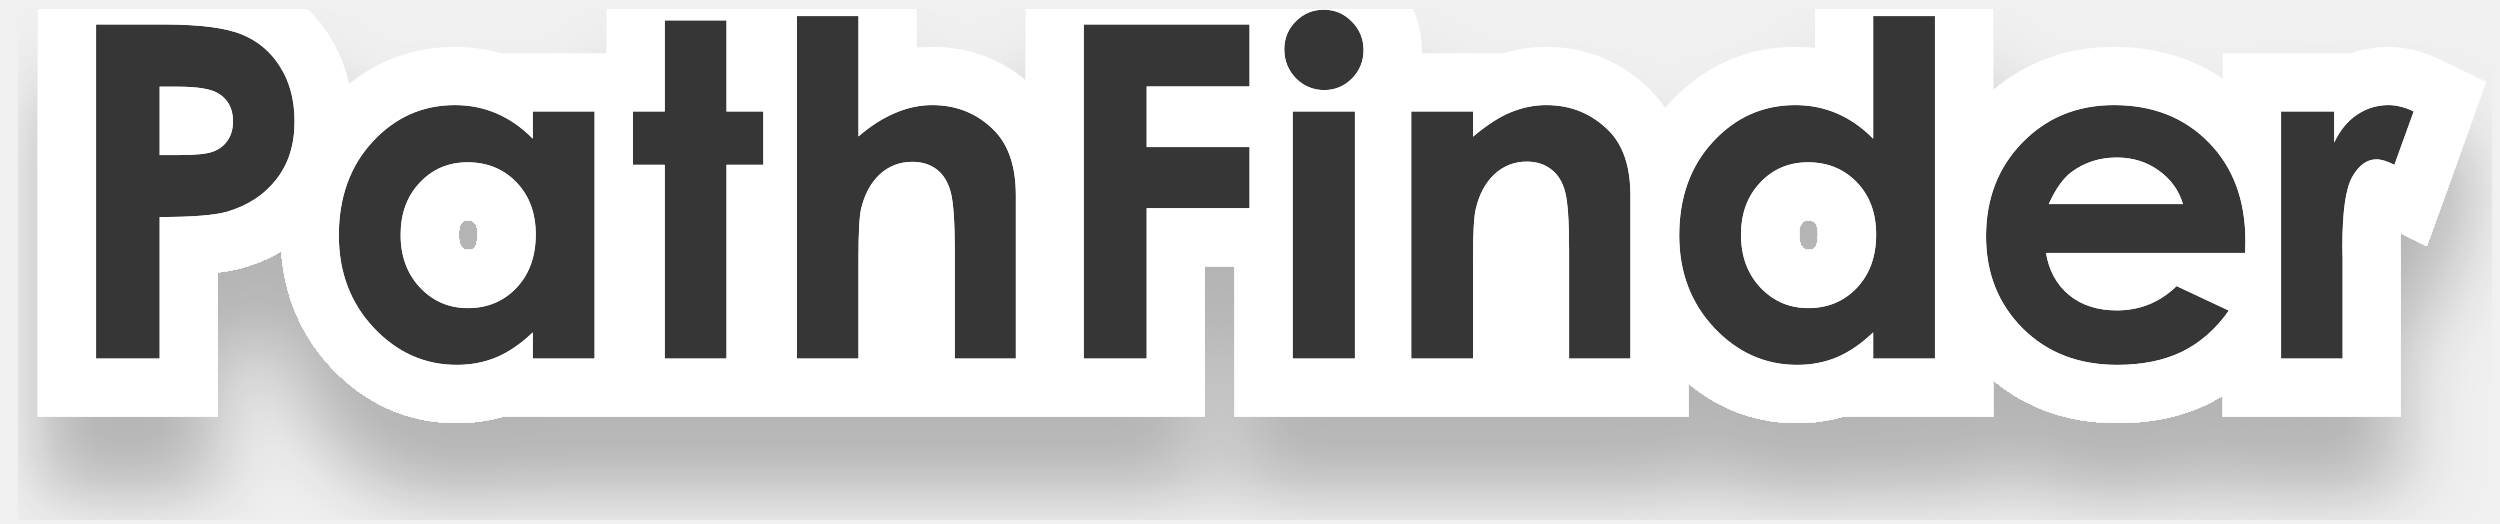
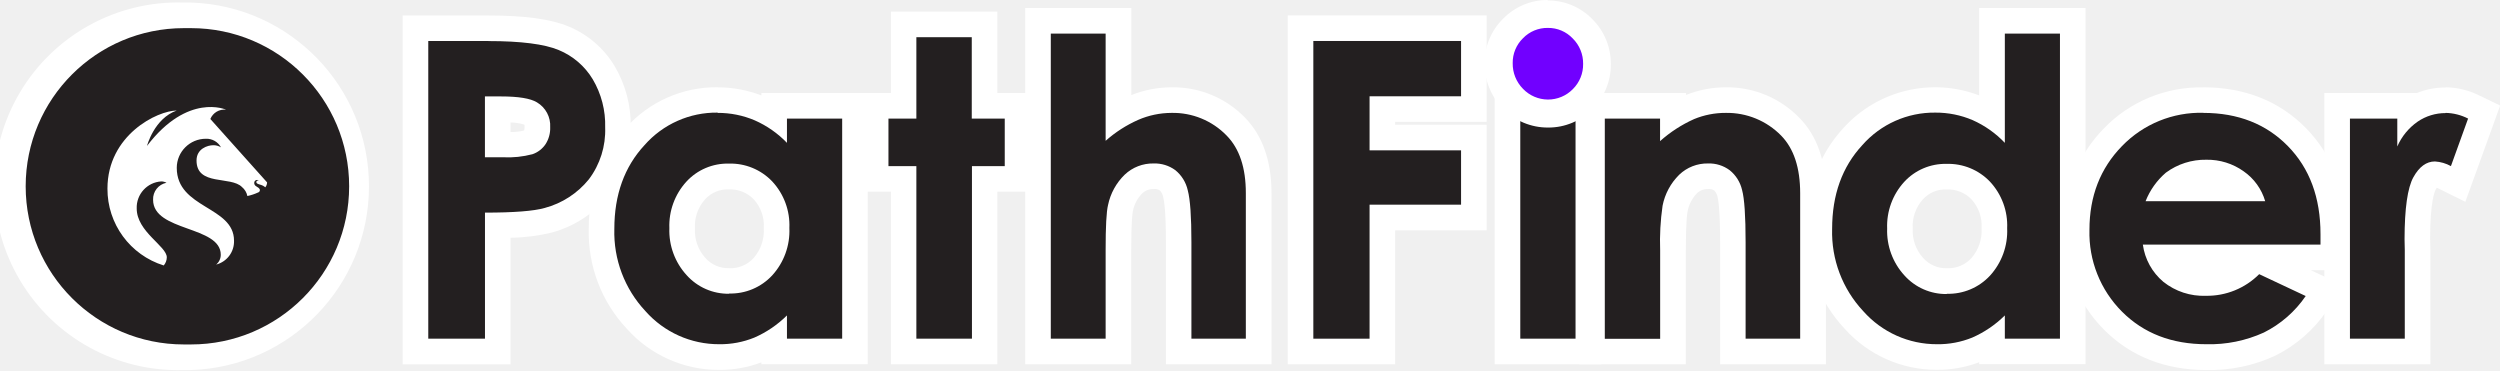
- <svg xmlns="http://www.w3.org/2000/svg" width="129" height="27" viewBox="0 0 129 27" fill="none">
-   <g filter="url(#filter0_d_378_4293)">
-     <mask id="path-1-outside-1_378_4293" maskUnits="userSpaceOnUse" x="1" y="-2.5" width="128" height="25" fill="black">
-       <rect fill="white" x="1" y="-2.5" width="128" height="25" />
-       <path d="M4.957 1.262H8.438C10.32 1.262 11.676 1.438 12.504 1.789C13.34 2.133 13.996 2.695 14.473 3.477C14.957 4.25 15.199 5.18 15.199 6.266C15.199 7.469 14.883 8.469 14.25 9.266C13.625 10.062 12.773 10.617 11.695 10.93C11.062 11.109 9.91 11.199 8.238 11.199V18.5H4.957V1.262ZM8.238 8H9.281C10.102 8 10.672 7.941 10.992 7.824C11.312 7.707 11.562 7.516 11.742 7.25C11.93 6.977 12.023 6.648 12.023 6.266C12.023 5.602 11.766 5.117 11.25 4.812C10.875 4.586 10.18 4.473 9.164 4.473H8.238V8ZM27.492 5.75H30.68V18.5H27.492V17.152C26.867 17.746 26.238 18.176 25.605 18.441C24.98 18.699 24.301 18.828 23.566 18.828C21.918 18.828 20.492 18.191 19.289 16.918C18.086 15.637 17.484 14.047 17.484 12.148C17.484 10.18 18.066 8.566 19.23 7.309C20.395 6.051 21.809 5.422 23.473 5.422C24.238 5.422 24.957 5.566 25.629 5.855C26.301 6.145 26.922 6.578 27.492 7.156V5.75ZM24.129 8.375C23.137 8.375 22.312 8.727 21.656 9.43C21 10.125 20.672 11.02 20.672 12.113C20.672 13.215 21.004 14.121 21.668 14.832C22.34 15.543 23.164 15.898 24.141 15.898C25.148 15.898 25.984 15.551 26.648 14.855C27.312 14.152 27.645 13.234 27.645 12.102C27.645 10.992 27.312 10.094 26.648 9.406C25.984 8.719 25.145 8.375 24.129 8.375ZM34.301 1.051H37.488V5.75H39.387V8.504H37.488V18.5H34.301V8.504H32.66V5.75H34.301V1.051ZM41.121 0.828H44.297V7.039C44.922 6.5 45.551 6.098 46.184 5.832C46.816 5.559 47.457 5.422 48.105 5.422C49.371 5.422 50.438 5.859 51.305 6.734C52.047 7.492 52.418 8.605 52.418 10.074V18.5H49.266V12.91C49.266 11.434 49.195 10.434 49.055 9.91C48.914 9.387 48.672 8.996 48.328 8.738C47.992 8.48 47.574 8.352 47.074 8.352C46.426 8.352 45.867 8.566 45.398 8.996C44.938 9.426 44.617 10.012 44.438 10.754C44.344 11.137 44.297 12.012 44.297 13.379V18.5H41.121V0.828ZM55.922 1.262H64.477V4.461H59.168V7.59H64.477V10.742H59.168V18.5H55.922V1.262ZM68.309 0.5C68.871 0.5 69.352 0.703 69.75 1.109C70.156 1.516 70.359 2.008 70.359 2.586C70.359 3.156 70.16 3.645 69.762 4.051C69.363 4.449 68.887 4.648 68.332 4.648C67.762 4.648 67.273 4.445 66.867 4.039C66.469 3.625 66.269 3.125 66.269 2.539C66.269 1.977 66.469 1.496 66.867 1.098C67.266 0.699 67.746 0.5 68.309 0.5ZM66.703 5.75H69.914V18.5H66.703V5.75ZM72.82 5.75H76.008V7.051C76.734 6.441 77.391 6.02 77.977 5.785C78.57 5.543 79.176 5.422 79.793 5.422C81.059 5.422 82.133 5.863 83.016 6.746C83.758 7.496 84.129 8.605 84.129 10.074V18.5H80.965V12.91C80.965 11.387 80.894 10.375 80.754 9.875C80.621 9.375 80.383 8.996 80.039 8.738C79.703 8.473 79.285 8.34 78.785 8.34C78.137 8.34 77.578 8.559 77.109 8.996C76.648 9.426 76.328 10.023 76.148 10.789C76.055 11.188 76.008 12.051 76.008 13.379V18.5H72.82V5.75ZM96.656 0.828H99.844V18.5H96.656V17.152C96.031 17.746 95.402 18.176 94.769 18.441C94.144 18.699 93.465 18.828 92.731 18.828C91.082 18.828 89.656 18.191 88.453 16.918C87.25 15.637 86.648 14.047 86.648 12.148C86.648 10.18 87.231 8.566 88.394 7.309C89.559 6.051 90.973 5.422 92.637 5.422C93.402 5.422 94.121 5.566 94.793 5.855C95.465 6.145 96.086 6.578 96.656 7.156V0.828ZM93.293 8.375C92.301 8.375 91.477 8.727 90.82 9.43C90.164 10.125 89.836 11.02 89.836 12.113C89.836 13.215 90.168 14.121 90.832 14.832C91.504 15.543 92.328 15.898 93.305 15.898C94.312 15.898 95.148 15.551 95.812 14.855C96.477 14.152 96.809 13.234 96.809 12.102C96.809 10.992 96.477 10.094 95.812 9.406C95.148 8.719 94.309 8.375 93.293 8.375ZM115.852 13.051H105.574C105.723 13.957 106.117 14.68 106.758 15.219C107.406 15.75 108.23 16.016 109.23 16.016C110.426 16.016 111.453 15.598 112.312 14.762L115.008 16.027C114.336 16.98 113.531 17.688 112.594 18.148C111.656 18.602 110.543 18.828 109.254 18.828C107.254 18.828 105.625 18.199 104.367 16.941C103.109 15.676 102.48 14.094 102.48 12.195C102.48 10.25 103.105 8.637 104.355 7.355C105.613 6.066 107.188 5.422 109.078 5.422C111.086 5.422 112.719 6.066 113.977 7.355C115.234 8.637 115.863 10.332 115.863 12.441L115.852 13.051ZM112.641 10.531C112.43 9.82 112.012 9.242 111.387 8.797C110.77 8.352 110.051 8.129 109.23 8.129C108.34 8.129 107.559 8.379 106.887 8.879C106.465 9.191 106.074 9.742 105.715 10.531H112.641ZM117.703 5.75H120.445V7.355C120.742 6.723 121.137 6.242 121.629 5.914C122.121 5.586 122.66 5.422 123.246 5.422C123.66 5.422 124.094 5.531 124.547 5.75L123.551 8.504C123.176 8.316 122.867 8.223 122.625 8.223C122.133 8.223 121.715 8.527 121.371 9.137C121.035 9.746 120.867 10.941 120.867 12.723L120.879 13.344V18.5H117.703V5.75Z" />
-     </mask>
-     <path d="M4.957 1.262H8.438C10.32 1.262 11.676 1.438 12.504 1.789C13.34 2.133 13.996 2.695 14.473 3.477C14.957 4.25 15.199 5.18 15.199 6.266C15.199 7.469 14.883 8.469 14.25 9.266C13.625 10.062 12.773 10.617 11.695 10.93C11.062 11.109 9.91 11.199 8.238 11.199V18.5H4.957V1.262ZM8.238 8H9.281C10.102 8 10.672 7.941 10.992 7.824C11.312 7.707 11.562 7.516 11.742 7.25C11.93 6.977 12.023 6.648 12.023 6.266C12.023 5.602 11.766 5.117 11.25 4.812C10.875 4.586 10.18 4.473 9.164 4.473H8.238V8ZM27.492 5.75H30.68V18.5H27.492V17.152C26.867 17.746 26.238 18.176 25.605 18.441C24.98 18.699 24.301 18.828 23.566 18.828C21.918 18.828 20.492 18.191 19.289 16.918C18.086 15.637 17.484 14.047 17.484 12.148C17.484 10.18 18.066 8.566 19.23 7.309C20.395 6.051 21.809 5.422 23.473 5.422C24.238 5.422 24.957 5.566 25.629 5.855C26.301 6.145 26.922 6.578 27.492 7.156V5.75ZM24.129 8.375C23.137 8.375 22.312 8.727 21.656 9.43C21 10.125 20.672 11.02 20.672 12.113C20.672 13.215 21.004 14.121 21.668 14.832C22.34 15.543 23.164 15.898 24.141 15.898C25.148 15.898 25.984 15.551 26.648 14.855C27.312 14.152 27.645 13.234 27.645 12.102C27.645 10.992 27.312 10.094 26.648 9.406C25.984 8.719 25.145 8.375 24.129 8.375ZM34.301 1.051H37.488V5.75H39.387V8.504H37.488V18.5H34.301V8.504H32.66V5.75H34.301V1.051ZM41.121 0.828H44.297V7.039C44.922 6.5 45.551 6.098 46.184 5.832C46.816 5.559 47.457 5.422 48.105 5.422C49.371 5.422 50.438 5.859 51.305 6.734C52.047 7.492 52.418 8.605 52.418 10.074V18.5H49.266V12.91C49.266 11.434 49.195 10.434 49.055 9.91C48.914 9.387 48.672 8.996 48.328 8.738C47.992 8.48 47.574 8.352 47.074 8.352C46.426 8.352 45.867 8.566 45.398 8.996C44.938 9.426 44.617 10.012 44.438 10.754C44.344 11.137 44.297 12.012 44.297 13.379V18.5H41.121V0.828ZM55.922 1.262H64.477V4.461H59.168V7.59H64.477V10.742H59.168V18.5H55.922V1.262ZM68.309 0.5C68.871 0.5 69.352 0.703 69.75 1.109C70.156 1.516 70.359 2.008 70.359 2.586C70.359 3.156 70.16 3.645 69.762 4.051C69.363 4.449 68.887 4.648 68.332 4.648C67.762 4.648 67.273 4.445 66.867 4.039C66.469 3.625 66.269 3.125 66.269 2.539C66.269 1.977 66.469 1.496 66.867 1.098C67.266 0.699 67.746 0.5 68.309 0.5ZM66.703 5.75H69.914V18.5H66.703V5.75ZM72.82 5.75H76.008V7.051C76.734 6.441 77.391 6.02 77.977 5.785C78.57 5.543 79.176 5.422 79.793 5.422C81.059 5.422 82.133 5.863 83.016 6.746C83.758 7.496 84.129 8.605 84.129 10.074V18.5H80.965V12.91C80.965 11.387 80.894 10.375 80.754 9.875C80.621 9.375 80.383 8.996 80.039 8.738C79.703 8.473 79.285 8.34 78.785 8.34C78.137 8.34 77.578 8.559 77.109 8.996C76.648 9.426 76.328 10.023 76.148 10.789C76.055 11.188 76.008 12.051 76.008 13.379V18.5H72.82V5.75ZM96.656 0.828H99.844V18.5H96.656V17.152C96.031 17.746 95.402 18.176 94.769 18.441C94.144 18.699 93.465 18.828 92.731 18.828C91.082 18.828 89.656 18.191 88.453 16.918C87.25 15.637 86.648 14.047 86.648 12.148C86.648 10.18 87.231 8.566 88.394 7.309C89.559 6.051 90.973 5.422 92.637 5.422C93.402 5.422 94.121 5.566 94.793 5.855C95.465 6.145 96.086 6.578 96.656 7.156V0.828ZM93.293 8.375C92.301 8.375 91.477 8.727 90.82 9.43C90.164 10.125 89.836 11.02 89.836 12.113C89.836 13.215 90.168 14.121 90.832 14.832C91.504 15.543 92.328 15.898 93.305 15.898C94.312 15.898 95.148 15.551 95.812 14.855C96.477 14.152 96.809 13.234 96.809 12.102C96.809 10.992 96.477 10.094 95.812 9.406C95.148 8.719 94.309 8.375 93.293 8.375ZM115.852 13.051H105.574C105.723 13.957 106.117 14.68 106.758 15.219C107.406 15.75 108.23 16.016 109.23 16.016C110.426 16.016 111.453 15.598 112.312 14.762L115.008 16.027C114.336 16.98 113.531 17.688 112.594 18.148C111.656 18.602 110.543 18.828 109.254 18.828C107.254 18.828 105.625 18.199 104.367 16.941C103.109 15.676 102.48 14.094 102.48 12.195C102.48 10.25 103.105 8.637 104.355 7.355C105.613 6.066 107.188 5.422 109.078 5.422C111.086 5.422 112.719 6.066 113.977 7.355C115.234 8.637 115.863 10.332 115.863 12.441L115.852 13.051ZM112.641 10.531C112.43 9.82 112.012 9.242 111.387 8.797C110.77 8.352 110.051 8.129 109.23 8.129C108.34 8.129 107.559 8.379 106.887 8.879C106.465 9.191 106.074 9.742 105.715 10.531H112.641ZM117.703 5.75H120.445V7.355C120.742 6.723 121.137 6.242 121.629 5.914C122.121 5.586 122.66 5.422 123.246 5.422C123.66 5.422 124.094 5.531 124.547 5.75L123.551 8.504C123.176 8.316 122.867 8.223 122.625 8.223C122.133 8.223 121.715 8.527 121.371 9.137C121.035 9.746 120.867 10.941 120.867 12.723L120.879 13.344V18.5H117.703V5.75Z" fill="#363636" />
-     <path d="M4.957 1.262V-1.738H1.957V1.262H4.957ZM12.504 1.789L11.332 4.551L11.347 4.557L11.363 4.564L12.504 1.789ZM14.473 3.477L11.912 5.039L11.921 5.054L11.93 5.069L14.473 3.477ZM14.25 9.266L11.901 7.4L11.895 7.407L11.889 7.414L14.25 9.266ZM11.695 10.93L12.515 13.816L12.523 13.813L12.53 13.811L11.695 10.93ZM8.238 11.199V8.199H5.238V11.199H8.238ZM8.238 18.5V21.5H11.238V18.5H8.238ZM4.957 18.5H1.957V21.5H4.957V18.5ZM8.238 8H5.238V11H8.238V8ZM11.742 7.25L9.268 5.553L9.263 5.561L9.257 5.569L11.742 7.25ZM11.25 4.812L9.699 7.38L9.711 7.388L9.724 7.395L11.25 4.812ZM8.238 4.473V1.473H5.238V4.473H8.238ZM4.957 4.262H8.438V-1.738H4.957V4.262ZM8.438 4.262C10.262 4.262 11.096 4.451 11.332 4.551L13.676 -0.972C12.255 -1.576 10.379 -1.738 8.438 -1.738V4.262ZM11.363 4.564C11.601 4.661 11.763 4.795 11.912 5.039L17.034 1.914C16.229 0.595 15.079 -0.396 13.645 -0.986L11.363 4.564ZM11.93 5.069C12.063 5.281 12.199 5.635 12.199 6.266H18.199C18.199 4.725 17.851 3.219 17.015 1.884L11.93 5.069ZM12.199 6.266C12.199 6.92 12.039 7.226 11.901 7.4L16.599 11.131C17.727 9.711 18.199 8.018 18.199 6.266H12.199ZM11.889 7.414C11.694 7.663 11.403 7.891 10.86 8.048L12.53 13.811C14.144 13.343 15.556 12.462 16.611 11.117L11.889 7.414ZM10.876 8.044C10.879 8.043 10.864 8.047 10.828 8.055C10.792 8.062 10.742 8.071 10.675 8.081C10.54 8.102 10.358 8.123 10.123 8.141C9.65 8.178 9.027 8.199 8.238 8.199V14.199C9.89 14.199 11.431 14.123 12.515 13.816L10.876 8.044ZM5.238 11.199V18.5H11.238V11.199H5.238ZM8.238 15.5H4.957V21.5H8.238V15.5ZM7.957 18.5V1.262H1.957V18.5H7.957ZM8.238 11H9.281V5H8.238V11ZM9.281 11C10.096 11 11.152 10.96 12.023 10.642L9.961 5.007C10.017 4.986 10.059 4.974 10.084 4.968C10.109 4.961 10.123 4.958 10.124 4.958C10.125 4.958 10.117 4.959 10.098 4.962C10.079 4.965 10.053 4.968 10.018 4.972C9.867 4.987 9.629 5 9.281 5V11ZM12.023 10.642C12.895 10.322 13.671 9.753 14.227 8.931L9.257 5.569C9.345 5.439 9.46 5.315 9.596 5.211C9.731 5.107 9.86 5.044 9.961 5.007L12.023 10.642ZM14.216 8.947C14.797 8.1 15.023 7.158 15.023 6.266H9.023C9.023 6.212 9.03 6.109 9.069 5.975C9.108 5.837 9.173 5.691 9.268 5.553L14.216 8.947ZM15.023 6.266C15.023 4.68 14.319 3.141 12.776 2.23L9.724 7.395C9.552 7.294 9.335 7.103 9.182 6.814C9.036 6.54 9.023 6.323 9.023 6.266H15.023ZM12.801 2.245C12.147 1.85 11.453 1.682 10.93 1.597C10.37 1.505 9.769 1.473 9.164 1.473V7.473C9.574 7.473 9.829 7.497 9.965 7.519C10.029 7.529 10.036 7.534 10.001 7.523C9.969 7.513 9.854 7.474 9.699 7.38L12.801 2.245ZM9.164 1.473H8.238V7.473H9.164V1.473ZM5.238 4.473V8H11.238V4.473H5.238ZM27.492 5.75V2.75H24.492V5.75H27.492ZM30.68 5.75H33.68V2.75H30.68V5.75ZM30.68 18.5V21.5H33.68V18.5H30.68ZM27.492 18.5H24.492V21.5H27.492V18.5ZM27.492 17.152H30.492V10.164L25.426 14.977L27.492 17.152ZM25.605 18.441L26.75 21.215L26.758 21.211L26.767 21.208L25.605 18.441ZM19.289 16.918L17.102 18.972L17.108 18.978L19.289 16.918ZM27.492 7.156L25.357 9.263L30.492 14.469V7.156H27.492ZM21.656 9.43L23.838 11.489L23.844 11.483L23.849 11.477L21.656 9.43ZM21.668 14.832L19.476 16.88L19.482 16.886L19.488 16.893L21.668 14.832ZM26.648 14.855L28.818 16.927L28.824 16.921L28.829 16.915L26.648 14.855ZM27.492 8.75H30.68V2.75H27.492V8.75ZM27.68 5.75V18.5H33.68V5.75H27.68ZM30.68 15.5H27.492V21.5H30.68V15.5ZM30.492 18.5V17.152H24.492V18.5H30.492ZM25.426 14.977C25 15.382 24.669 15.581 24.444 15.675L26.767 21.208C27.808 20.77 28.735 20.11 29.558 19.327L25.426 14.977ZM24.462 15.668C24.23 15.764 23.942 15.828 23.566 15.828V21.828C24.659 21.828 25.731 21.635 26.75 21.215L24.462 15.668ZM23.566 15.828C22.799 15.828 22.146 15.573 21.47 14.858L17.108 18.978C18.838 20.809 21.037 21.828 23.566 21.828V15.828ZM21.476 14.864C20.839 14.186 20.484 13.351 20.484 12.148H14.484C14.484 14.743 15.333 17.087 17.102 18.972L21.476 14.864ZM20.484 12.148C20.484 10.815 20.858 9.967 21.432 9.346L17.029 5.271C15.275 7.166 14.484 9.545 14.484 12.148H20.484ZM21.432 9.346C22.048 8.681 22.672 8.422 23.473 8.422V2.422C20.945 2.422 18.741 3.42 17.029 5.271L21.432 9.346ZM23.473 8.422C23.85 8.422 24.163 8.491 24.443 8.611L26.814 3.1C25.751 2.642 24.627 2.422 23.473 2.422V8.422ZM24.443 8.611C24.722 8.731 25.028 8.93 25.357 9.263L29.628 5.049C28.816 4.226 27.879 3.558 26.814 3.1L24.443 8.611ZM30.492 7.156V5.75H24.492V7.156H30.492ZM24.129 5.375C22.335 5.375 20.707 6.05 19.463 7.383L23.849 11.477C23.884 11.439 23.909 11.42 23.921 11.412C23.932 11.403 23.939 11.4 23.944 11.398C23.946 11.397 23.994 11.375 24.129 11.375V5.375ZM19.474 7.371C18.217 8.703 17.672 10.373 17.672 12.113H23.672C23.672 11.666 23.783 11.547 23.838 11.489L19.474 7.371ZM17.672 12.113C17.672 13.867 18.223 15.539 19.476 16.88L23.86 12.784C23.785 12.703 23.672 12.563 23.672 12.113H17.672ZM19.488 16.893C20.725 18.202 22.337 18.898 24.141 18.898V12.898C24.025 12.898 23.983 12.879 23.978 12.877C23.973 12.875 23.93 12.857 23.848 12.771L19.488 16.893ZM24.141 18.898C25.924 18.898 27.558 18.247 28.818 16.927L24.479 12.784C24.416 12.849 24.382 12.863 24.371 12.868C24.358 12.873 24.294 12.898 24.141 12.898V18.898ZM28.829 16.915C30.108 15.561 30.645 13.86 30.645 12.102H24.645C24.645 12.609 24.517 12.744 24.467 12.796L28.829 16.915ZM30.645 12.102C30.645 10.349 30.097 8.659 28.806 7.322L24.491 11.491C24.528 11.529 24.645 11.636 24.645 12.102H30.645ZM28.806 7.322C27.539 6.01 25.901 5.375 24.129 5.375V11.375C24.293 11.375 24.365 11.402 24.384 11.409C24.399 11.415 24.432 11.43 24.491 11.491L28.806 7.322ZM34.301 1.051V-1.949H31.301V1.051H34.301ZM37.488 1.051H40.488V-1.949H37.488V1.051ZM37.488 5.75H34.488V8.75H37.488V5.75ZM39.387 5.75H42.387V2.75H39.387V5.75ZM39.387 8.504V11.504H42.387V8.504H39.387ZM37.488 8.504V5.504H34.488V8.504H37.488ZM37.488 18.5V21.5H40.488V18.5H37.488ZM34.301 18.5H31.301V21.5H34.301V18.5ZM34.301 8.504H37.301V5.504H34.301V8.504ZM32.66 8.504H29.66V11.504H32.66V8.504ZM32.66 5.75V2.75H29.66V5.75H32.66ZM34.301 5.75V8.75H37.301V5.75H34.301ZM34.301 4.051H37.488V-1.949H34.301V4.051ZM34.488 1.051V5.75H40.488V1.051H34.488ZM37.488 8.75H39.387V2.75H37.488V8.75ZM36.387 5.75V8.504H42.387V5.75H36.387ZM39.387 5.504H37.488V11.504H39.387V5.504ZM34.488 8.504V18.5H40.488V8.504H34.488ZM37.488 15.5H34.301V21.5H37.488V15.5ZM37.301 18.5V8.504H31.301V18.5H37.301ZM34.301 5.504H32.66V11.504H34.301V5.504ZM35.66 8.504V5.75H29.66V8.504H35.66ZM32.66 8.75H34.301V2.75H32.66V8.75ZM37.301 5.75V1.051H31.301V5.75H37.301ZM41.121 0.828V-2.172H38.121V0.828H41.121ZM44.297 0.828H47.297V-2.172H44.297V0.828ZM44.297 7.039H41.297V13.588L46.256 9.311L44.297 7.039ZM46.184 5.832L47.345 8.598L47.359 8.592L47.374 8.586L46.184 5.832ZM51.305 6.734L53.448 4.635L53.442 4.629L53.435 4.623L51.305 6.734ZM52.418 18.5V21.5H55.418V18.5H52.418ZM49.266 18.5H46.266V21.5H49.266V18.5ZM48.328 8.738L46.502 11.118L46.515 11.128L46.528 11.138L48.328 8.738ZM45.398 8.996L43.371 6.785L43.362 6.793L43.353 6.802L45.398 8.996ZM44.438 10.754L47.351 11.467L47.353 11.46L44.438 10.754ZM44.297 18.5V21.5H47.297V18.5H44.297ZM41.121 18.5H38.121V21.5H41.121V18.5ZM41.121 3.828H44.297V-2.172H41.121V3.828ZM41.297 0.828V7.039H47.297V0.828H41.297ZM46.256 9.311C46.69 8.937 47.054 8.72 47.345 8.598L45.023 3.066C44.047 3.475 43.154 4.063 42.337 4.767L46.256 9.311ZM47.374 8.586C47.655 8.464 47.892 8.422 48.105 8.422V2.422C47.022 2.422 45.978 2.653 44.994 3.078L47.374 8.586ZM48.105 8.422C48.595 8.422 48.887 8.557 49.174 8.846L53.435 4.623C51.988 3.162 50.147 2.422 48.105 2.422V8.422ZM49.161 8.833C49.172 8.844 49.418 9.084 49.418 10.074H55.418C55.418 8.127 54.922 6.14 53.448 4.635L49.161 8.833ZM49.418 10.074V18.5H55.418V10.074H49.418ZM52.418 15.5H49.266V21.5H52.418V15.5ZM52.266 18.5V12.91H46.266V18.5H52.266ZM52.266 12.91C52.266 11.474 52.21 10.092 51.952 9.132L46.157 10.688C46.152 10.669 46.189 10.823 46.22 11.263C46.249 11.669 46.266 12.213 46.266 12.91H52.266ZM51.952 9.132C51.684 8.133 51.136 7.094 50.128 6.338L46.528 11.138C46.381 11.028 46.28 10.905 46.218 10.805C46.16 10.712 46.15 10.661 46.157 10.688L51.952 9.132ZM50.155 6.358C49.204 5.629 48.111 5.352 47.074 5.352V11.352C47.067 11.352 46.994 11.351 46.879 11.315C46.758 11.278 46.626 11.213 46.502 11.118L50.155 6.358ZM47.074 5.352C45.692 5.352 44.405 5.837 43.371 6.785L47.426 11.208C47.4 11.231 47.339 11.277 47.246 11.313C47.154 11.348 47.087 11.352 47.074 11.352V5.352ZM43.353 6.802C42.379 7.71 41.81 8.857 41.522 10.048L47.353 11.46C47.39 11.309 47.428 11.229 47.445 11.197C47.46 11.168 47.462 11.174 47.444 11.191L43.353 6.802ZM41.524 10.04C41.405 10.525 41.361 11.082 41.336 11.537C41.309 12.049 41.297 12.668 41.297 13.379H47.297C47.297 12.723 47.308 12.221 47.328 11.858C47.337 11.677 47.348 11.549 47.357 11.467C47.368 11.371 47.371 11.386 47.351 11.467L41.524 10.04ZM41.297 13.379V18.5H47.297V13.379H41.297ZM44.297 15.5H41.121V21.5H44.297V15.5ZM44.121 18.5V0.828H38.121V18.5H44.121ZM55.922 1.262V-1.738H52.922V1.262H55.922ZM64.477 1.262H67.477V-1.738H64.477V1.262ZM64.477 4.461V7.461H67.477V4.461H64.477ZM59.168 4.461V1.461H56.168V4.461H59.168ZM59.168 7.59H56.168V10.59H59.168V7.59ZM64.477 7.59H67.477V4.59H64.477V7.59ZM64.477 10.742V13.742H67.477V10.742H64.477ZM59.168 10.742V7.742H56.168V10.742H59.168ZM59.168 18.5V21.5H62.168V18.5H59.168ZM55.922 18.5H52.922V21.5H55.922V18.5ZM55.922 4.262H64.477V-1.738H55.922V4.262ZM61.477 1.262V4.461H67.477V1.262H61.477ZM64.477 1.461H59.168V7.461H64.477V1.461ZM56.168 4.461V7.59H62.168V4.461H56.168ZM59.168 10.59H64.477V4.59H59.168V10.59ZM61.477 7.59V10.742H67.477V7.59H61.477ZM64.477 7.742H59.168V13.742H64.477V7.742ZM56.168 10.742V18.5H62.168V10.742H56.168ZM59.168 15.5H55.922V21.5H59.168V15.5ZM58.922 18.5V1.262H52.922V18.5H58.922ZM69.75 1.109L67.608 3.21L67.618 3.22L67.629 3.231L69.75 1.109ZM69.762 4.051L71.883 6.172L71.893 6.162L71.903 6.151L69.762 4.051ZM66.867 4.039L64.706 6.119L64.725 6.14L64.746 6.16L66.867 4.039ZM66.703 5.75V2.75H63.703V5.75H66.703ZM69.914 5.75H72.914V2.75H69.914V5.75ZM69.914 18.5V21.5H72.914V18.5H69.914ZM66.703 18.5H63.703V21.5H66.703V18.5ZM68.309 3.5C68.22 3.5 68.08 3.482 67.923 3.416C67.766 3.349 67.661 3.264 67.608 3.21L71.892 -0.991C70.937 -1.965 69.687 -2.5 68.309 -2.5V3.5ZM67.629 3.231C67.575 3.177 67.495 3.075 67.434 2.928C67.373 2.781 67.359 2.656 67.359 2.586H73.359C73.359 1.218 72.844 -0.039 71.871 -1.012L67.629 3.231ZM67.359 2.586C67.359 2.514 67.374 2.391 67.432 2.247C67.491 2.102 67.568 2.003 67.62 1.95L71.903 6.151C72.853 5.183 73.359 3.94 73.359 2.586H67.359ZM67.64 1.929C67.692 1.878 67.795 1.795 67.948 1.731C68.103 1.666 68.242 1.648 68.332 1.648V7.648C69.696 7.648 70.932 7.123 71.883 6.172L67.64 1.929ZM68.332 1.648C68.411 1.648 68.541 1.664 68.69 1.726C68.839 1.788 68.938 1.868 68.989 1.918L64.746 6.16C65.71 7.125 66.96 7.648 68.332 7.648V1.648ZM69.029 1.959C69.081 2.013 69.152 2.109 69.206 2.243C69.259 2.377 69.269 2.486 69.269 2.539H63.27C63.27 3.884 63.758 5.134 64.706 6.119L69.029 1.959ZM69.269 2.539C69.269 2.62 69.254 2.753 69.19 2.906C69.127 3.059 69.044 3.163 68.989 3.219L64.746 -1.024C63.786 -0.064 63.27 1.179 63.27 2.539H69.269ZM68.989 3.219C68.933 3.275 68.828 3.357 68.675 3.421C68.523 3.484 68.389 3.5 68.309 3.5V-2.5C66.949 -2.5 65.706 -1.984 64.746 -1.024L68.989 3.219ZM66.703 8.75H69.914V2.75H66.703V8.75ZM66.914 5.75V18.5H72.914V5.75H66.914ZM69.914 15.5H66.703V21.5H69.914V15.5ZM69.703 18.5V5.75H63.703V18.5H69.703ZM72.82 5.75V2.75H69.82V5.75H72.82ZM76.008 5.75H79.008V2.75H76.008V5.75ZM76.008 7.051H73.008V13.482L77.936 9.349L76.008 7.051ZM77.977 5.785L79.091 8.571L79.1 8.567L79.11 8.563L77.977 5.785ZM83.016 6.746L85.148 4.636L85.142 4.63L85.137 4.625L83.016 6.746ZM84.129 18.5V21.5H87.129V18.5H84.129ZM80.965 18.5H77.965V21.5H80.965V18.5ZM80.754 9.875L77.855 10.645L77.86 10.666L77.866 10.687L80.754 9.875ZM80.039 8.738L78.178 11.091L78.208 11.115L78.239 11.138L80.039 8.738ZM77.109 8.996L79.155 11.191L79.156 11.189L77.109 8.996ZM76.148 10.789L79.069 11.476L79.069 11.475L76.148 10.789ZM76.008 18.5V21.5H79.008V18.5H76.008ZM72.82 18.5H69.82V21.5H72.82V18.5ZM72.82 8.75H76.008V2.75H72.82V8.75ZM73.008 5.75V7.051H79.008V5.75H73.008ZM77.936 9.349C78.528 8.852 78.909 8.643 79.091 8.571L76.862 3C75.872 3.396 74.941 4.03 74.08 4.752L77.936 9.349ZM79.11 8.563C79.358 8.462 79.579 8.422 79.793 8.422V2.422C78.772 2.422 77.783 2.624 76.844 3.007L79.11 8.563ZM79.793 8.422C80.275 8.422 80.583 8.556 80.894 8.867L85.137 4.625C83.683 3.171 81.842 2.422 79.793 2.422V8.422ZM80.883 8.856C80.897 8.871 80.95 8.925 81.005 9.092C81.066 9.273 81.129 9.584 81.129 10.074H87.129C87.129 8.13 86.634 6.137 85.148 4.636L80.883 8.856ZM81.129 10.074V18.5H87.129V10.074H81.129ZM84.129 15.5H80.965V21.5H84.129V15.5ZM83.965 18.5V12.91H77.965V18.5H83.965ZM83.965 12.91C83.965 11.452 83.913 10.025 83.642 9.063L77.866 10.687C77.85 10.632 77.888 10.761 77.919 11.217C77.948 11.628 77.965 12.187 77.965 12.91H83.965ZM83.653 9.105C83.384 8.091 82.826 7.078 81.839 6.338L78.239 11.138C78.105 11.038 78.004 10.921 77.936 10.813C77.871 10.71 77.854 10.643 77.855 10.645L83.653 9.105ZM81.9 6.385C80.948 5.633 79.842 5.34 78.785 5.34V11.34C78.769 11.34 78.688 11.338 78.565 11.299C78.437 11.258 78.302 11.189 78.178 11.091L81.9 6.385ZM78.785 5.34C77.386 5.34 76.094 5.84 75.062 6.803L79.156 11.189C79.133 11.211 79.071 11.259 78.974 11.297C78.877 11.335 78.805 11.34 78.785 11.34V5.34ZM75.064 6.802C74.071 7.727 73.51 8.903 73.228 10.104L79.069 11.475C79.108 11.307 79.149 11.219 79.168 11.184C79.184 11.153 79.183 11.164 79.155 11.191L75.064 6.802ZM73.228 10.102C73.04 10.902 73.008 12.131 73.008 13.379H79.008C79.008 12.744 79.019 12.255 79.039 11.898C79.061 11.493 79.086 11.402 79.069 11.476L73.228 10.102ZM73.008 13.379V18.5H79.008V13.379H73.008ZM76.008 15.5H72.82V21.5H76.008V15.5ZM75.82 18.5V5.75H69.82V18.5H75.82ZM96.656 0.828V-2.172H93.656V0.828H96.656ZM99.844 0.828H102.844V-2.172H99.844V0.828ZM99.844 18.5V21.5H102.844V18.5H99.844ZM96.656 18.5H93.656V21.5H96.656V18.5ZM96.656 17.152H99.656V10.164L94.59 14.977L96.656 17.152ZM94.769 18.441L95.913 21.215L95.922 21.211L95.931 21.208L94.769 18.441ZM88.453 16.918L86.266 18.972L86.272 18.978L88.453 16.918ZM96.656 7.156L94.52 9.263L99.656 14.469V7.156H96.656ZM90.82 9.43L93.002 11.489L93.008 11.483L93.013 11.477L90.82 9.43ZM90.832 14.832L88.64 16.88L88.646 16.886L88.652 16.893L90.832 14.832ZM95.812 14.855L97.982 16.927L97.988 16.921L97.993 16.915L95.812 14.855ZM96.656 3.828H99.844V-2.172H96.656V3.828ZM96.844 0.828V18.5H102.844V0.828H96.844ZM99.844 15.5H96.656V21.5H99.844V15.5ZM99.656 18.5V17.152H93.656V18.5H99.656ZM94.59 14.977C94.164 15.382 93.833 15.581 93.608 15.675L95.931 21.208C96.972 20.77 97.899 20.11 98.722 19.327L94.59 14.977ZM93.626 15.668C93.394 15.764 93.106 15.828 92.731 15.828V21.828C93.823 21.828 94.895 21.635 95.913 21.215L93.626 15.668ZM92.731 15.828C91.963 15.828 91.31 15.573 90.634 14.858L86.272 18.978C88.002 20.809 90.201 21.828 92.731 21.828V15.828ZM90.64 14.864C90.003 14.186 89.648 13.351 89.648 12.148H83.648C83.648 14.743 84.497 17.087 86.266 18.972L90.64 14.864ZM89.648 12.148C89.648 10.815 90.022 9.967 90.596 9.346L86.193 5.271C84.439 7.166 83.648 9.545 83.648 12.148H89.648ZM90.596 9.346C91.212 8.681 91.837 8.422 92.637 8.422V2.422C90.109 2.422 87.905 3.42 86.193 5.271L90.596 9.346ZM92.637 8.422C93.014 8.422 93.327 8.491 93.607 8.611L95.979 3.1C94.915 2.642 93.791 2.422 92.637 2.422V8.422ZM93.607 8.611C93.886 8.731 94.192 8.93 94.52 9.263L98.792 5.049C97.98 4.226 97.043 3.558 95.979 3.1L93.607 8.611ZM99.656 7.156V0.828H93.656V7.156H99.656ZM93.293 5.375C91.499 5.375 89.871 6.05 88.627 7.383L93.013 11.477C93.048 11.439 93.073 11.42 93.085 11.412C93.096 11.403 93.103 11.4 93.108 11.398C93.11 11.397 93.158 11.375 93.293 11.375V5.375ZM88.639 7.371C87.381 8.703 86.836 10.373 86.836 12.113H92.836C92.836 11.666 92.948 11.547 93.002 11.489L88.639 7.371ZM86.836 12.113C86.836 13.867 87.387 15.539 88.64 16.88L93.024 12.784C92.949 12.703 92.836 12.563 92.836 12.113H86.836ZM88.652 16.893C89.889 18.202 91.501 18.898 93.305 18.898V12.898C93.189 12.898 93.147 12.879 93.142 12.877C93.137 12.875 93.094 12.857 93.012 12.771L88.652 16.893ZM93.305 18.898C95.088 18.898 96.722 18.247 97.982 16.927L93.643 12.784C93.58 12.849 93.546 12.863 93.535 12.868C93.522 12.873 93.458 12.898 93.305 12.898V18.898ZM97.993 16.915C99.273 15.561 99.809 13.86 99.809 12.102H93.809C93.809 12.609 93.681 12.744 93.632 12.796L97.993 16.915ZM99.809 12.102C99.809 10.349 99.261 8.659 97.97 7.322L93.655 11.491C93.692 11.529 93.809 11.636 93.809 12.102H99.809ZM97.97 7.322C96.703 6.01 95.066 5.375 93.293 5.375V11.375C93.457 11.375 93.529 11.402 93.548 11.409C93.563 11.415 93.596 11.43 93.655 11.491L97.97 7.322ZM115.852 13.051V16.051H118.794L118.851 13.108L115.852 13.051ZM105.574 13.051V10.051H102.043L102.614 13.536L105.574 13.051ZM106.758 15.219L104.826 17.514L104.841 17.527L104.857 17.539L106.758 15.219ZM112.312 14.762L113.588 12.046L111.709 11.164L110.221 12.611L112.312 14.762ZM115.008 16.027L117.46 17.756L119.521 14.832L116.283 13.312L115.008 16.027ZM112.594 18.148L113.899 20.849L113.908 20.845L113.917 20.841L112.594 18.148ZM104.367 16.941L102.239 19.056L102.246 19.063L104.367 16.941ZM104.355 7.355L102.208 5.26L102.208 5.261L104.355 7.355ZM113.977 7.355L111.829 9.451L111.836 9.457L113.977 7.355ZM115.863 12.441L118.863 12.499L118.863 12.47V12.441H115.863ZM112.641 10.531V13.531H116.66L115.517 9.678L112.641 10.531ZM111.387 8.797L109.631 11.23L109.639 11.235L109.646 11.24L111.387 8.797ZM106.887 8.879L108.672 11.29L108.678 11.286L106.887 8.879ZM105.715 10.531L102.985 9.288L101.052 13.531H105.715V10.531ZM115.852 10.051H105.574V16.051H115.852V10.051ZM102.614 13.536C102.866 15.075 103.583 16.468 104.826 17.514L108.689 12.923C108.651 12.891 108.579 12.839 108.535 12.566L102.614 13.536ZM104.857 17.539C106.14 18.591 107.677 19.016 109.23 19.016V13.016C108.784 13.016 108.673 12.909 108.659 12.898L104.857 17.539ZM109.23 19.016C111.21 19.016 112.987 18.291 114.404 16.912L110.221 12.611C109.919 12.904 109.642 13.016 109.23 13.016V19.016ZM111.037 17.477L113.733 18.743L116.283 13.312L113.588 12.046L111.037 17.477ZM112.556 14.299C112.139 14.89 111.706 15.242 111.27 15.456L113.917 20.841C115.356 20.133 116.533 19.071 117.46 17.756L112.556 14.299ZM111.288 15.447C110.843 15.663 110.196 15.828 109.254 15.828V21.828C110.89 21.828 112.47 21.541 113.899 20.849L111.288 15.447ZM109.254 15.828C107.942 15.828 107.112 15.443 106.489 14.82L102.246 19.063C104.138 20.955 106.566 21.828 109.254 21.828V15.828ZM106.495 14.827C105.834 14.162 105.48 13.357 105.48 12.195H99.481C99.481 14.83 100.385 17.19 102.239 19.056L106.495 14.827ZM105.48 12.195C105.48 10.958 105.849 10.12 106.503 9.45L102.208 5.261C100.361 7.153 99.481 9.542 99.481 12.195H105.48ZM106.503 9.451C107.165 8.772 107.951 8.422 109.078 8.422V2.422C106.424 2.422 104.061 3.361 102.208 5.26L106.503 9.451ZM109.078 8.422C110.379 8.422 111.204 8.809 111.829 9.451L116.124 5.26C114.234 3.324 111.792 2.422 109.078 2.422V8.422ZM111.836 9.457C112.447 10.08 112.863 10.97 112.863 12.441H118.863C118.863 9.694 118.021 7.193 116.117 5.254L111.836 9.457ZM112.864 12.384L112.852 12.993L118.851 13.108L118.863 12.499L112.864 12.384ZM115.517 9.678C115.108 8.301 114.277 7.173 113.128 6.354L109.646 11.24C109.713 11.288 109.734 11.317 109.738 11.322C109.741 11.326 109.751 11.341 109.765 11.385L115.517 9.678ZM113.142 6.364C111.973 5.521 110.629 5.129 109.23 5.129V11.129C109.472 11.129 109.566 11.182 109.631 11.23L113.142 6.364ZM109.23 5.129C107.738 5.129 106.319 5.562 105.096 6.472L108.678 11.286C108.798 11.196 108.942 11.129 109.23 11.129V5.129ZM105.101 6.468C104.086 7.22 103.433 8.303 102.985 9.288L108.445 11.775C108.567 11.507 108.665 11.346 108.724 11.262C108.786 11.175 108.777 11.212 108.672 11.29L105.101 6.468ZM105.715 13.531H112.641V7.531H105.715V13.531ZM117.703 5.75V2.75H114.703V5.75H117.703ZM120.445 5.75H123.445V2.75H120.445V5.75ZM120.445 7.355H117.445L123.161 8.63L120.445 7.355ZM124.547 5.75L127.368 6.77L128.289 4.225L125.851 3.048L124.547 5.75ZM123.551 8.504L122.209 11.187L125.225 12.695L126.372 9.524L123.551 8.504ZM121.371 9.137L118.758 7.663L118.751 7.676L118.744 7.688L121.371 9.137ZM120.867 12.723H117.867V12.751L117.868 12.779L120.867 12.723ZM120.879 13.344H123.879V13.316L123.878 13.287L120.879 13.344ZM120.879 18.5V21.5H123.879V18.5H120.879ZM117.703 18.5H114.703V21.5H117.703V18.5ZM117.703 8.75H120.445V2.75H117.703V8.75ZM117.445 5.75V7.355H123.445V5.75H117.445ZM123.161 8.63C123.217 8.511 123.261 8.45 123.282 8.424C123.302 8.401 123.305 8.402 123.293 8.41L119.965 3.418C118.94 4.101 118.216 5.044 117.729 6.081L123.161 8.63ZM123.293 8.41C123.301 8.405 123.303 8.404 123.299 8.406C123.295 8.408 123.286 8.412 123.276 8.415C123.265 8.418 123.256 8.42 123.248 8.421C123.241 8.422 123.24 8.422 123.246 8.422V2.422C122.062 2.422 120.945 2.765 119.965 3.418L123.293 8.41ZM123.246 8.422C123.217 8.422 123.194 8.42 123.176 8.418C123.159 8.415 123.15 8.413 123.148 8.413C123.146 8.412 123.176 8.42 123.243 8.452L125.851 3.048C125.077 2.675 124.199 2.422 123.246 2.422V8.422ZM121.726 4.73L120.73 7.484L126.372 9.524L127.368 6.77L121.726 4.73ZM124.892 5.821C124.364 5.556 123.557 5.223 122.625 5.223V11.223C122.371 11.223 122.207 11.176 122.166 11.163C122.119 11.149 122.13 11.148 122.209 11.187L124.892 5.821ZM122.625 5.223C120.622 5.223 119.384 6.554 118.758 7.663L123.984 10.611C124.015 10.555 123.947 10.703 123.71 10.875C123.433 11.077 123.048 11.223 122.625 11.223V5.223ZM118.744 7.688C118.316 8.465 118.125 9.339 118.022 10.073C117.912 10.857 117.867 11.751 117.867 12.723H123.867C123.867 11.913 123.906 11.319 123.964 10.908C124.029 10.446 124.091 10.418 123.998 10.585L118.744 7.688ZM117.868 12.779L117.879 13.4L123.878 13.287L123.867 12.666L117.868 12.779ZM117.879 13.344V18.5H123.879V13.344H117.879ZM120.879 15.5H117.703V21.5H120.879V15.5ZM120.703 18.5V5.75H114.703V18.5H120.703Z" fill="white" mask="url(#path-1-outside-1_378_4293)" />
+ <svg xmlns="http://www.w3.org/2000/svg" viewBox="0 0 537.45 79.58">
+   <defs>
+     <style>.cls-1{fill:#231f20;}.cls-2{fill:#fff;}.cls-3{fill:#7100ff;}</style>
+   </defs>
+   <g id="Layer_2" data-name="Layer 2">
+     <g id="Layer_1-2" data-name="Layer 1">
+       <path class="cls-1" d="M39.52,76.83a36.77,36.77,0,1,1,0-73.53h1.54a36.77,36.77,0,0,1,0,73.53Z" />
+       <path class="cls-2" d="M41.06,6.05a34,34,0,0,1,34,34h0a34,34,0,0,1-34,34H39.52a34,34,0,0,1-34-34h0a34,34,0,0,1,34-34h1.54m0-5.5H39.52a39.52,39.52,0,1,0,0,79h1.54a39.52,39.52,0,0,0,0-79Z" />
+       <path class="cls-2" d="M38,23.76s0,0,0,0h0c-4.86,1.7-6.4,7.61-6.4,7.61a0,0,0,0,0,0,0s0,0,0,0c8.79-11.51,17-7.79,17-7.79s0,0,0,0,0,0,0,0a3.26,3.26,0,0,0-3.38,2l12.2,13.63a1.71,1.71,0,0,1-.39,1.06,2.47,2.47,0,0,0-1-.54c-.48-.16-.92-.23-.92-.59a.32.32,0,0,1,.34-.33.26.26,0,0,1,.16.05h0a.34.34,0,0,0-.32-.18.62.62,0,0,0-.64.61.8.8,0,0,0,.43.76c.27.19.79.42.79.81a.51.51,0,0,1-.37.51,10.78,10.78,0,0,1-2.32.77,3.34,3.34,0,0,0-1.16-1.93c-2.38-2.43-9.77-.15-9.77-5.71,0-2.54,2.4-3.28,3.58-3.28a3,3,0,0,1,1.68.46h0s0,0,0,0a3.54,3.54,0,0,0-3.24-1.85A6.26,6.26,0,0,0,38,36.08c0,8.79,12.31,8.23,12.31,15.66a5.13,5.13,0,0,1-3.85,5.14,2.71,2.71,0,0,0,1-2.11c0-6.28-14.55-4.93-14.55-11.83a3.58,3.58,0,0,1,2.88-3.65s0,0,0,0v0A2.35,2.35,0,0,0,34.69,39a5.63,5.63,0,0,0-5.3,5.82c0,5,6.47,8.1,6.47,10.5a2.75,2.75,0,0,1-.66,1.75A17.21,17.21,0,0,1,23.1,40.55c0-11.5,10.73-16.79,14.94-16.79" />
+       <path class="cls-1" d="M89.32,75.56V6.08H105c7.42,0,12.71.7,16.17,2.15a18.1,18.1,0,0,1,8.59,7.35,22.1,22.1,0,0,1,3.09,11.82,20.2,20.2,0,0,1-4.09,12.84,21,21,0,0,1-10.9,7.11A46.4,46.4,0,0,1,107,48.44V75.56Zm18.8-44.47c3.68,0,5-.34,5.41-.49A2.88,2.88,0,0,0,115,29.48a3.62,3.62,0,0,0,.55-2.1A3.08,3.08,0,0,0,114,24.33c-.46-.27-1.93-.88-6.34-.88H107v7.64Z" />
+       <path class="cls-2" d="M105,8.83q10.49,0,15.12,1.93a15.36,15.36,0,0,1,7.3,6.27,19.26,19.26,0,0,1,2.68,10.37,17.45,17.45,0,0,1-3.5,11.14,18.25,18.25,0,0,1-9.51,6.17q-3.52,1-12.83,1v27.1H92.07v-64H105m-.74,25h3.87a20.73,20.73,0,0,0,6.35-.66A5.58,5.58,0,0,0,117.28,31a6.31,6.31,0,0,0,1-3.64A5.83,5.83,0,0,0,115.43,22q-2.09-1.27-7.74-1.27h-3.44V33.84M105,3.33H86.57v75h23.18V51.11A39.32,39.32,0,0,0,118.59,50a23.57,23.57,0,0,0,12.31-8.06,22.84,22.84,0,0,0,4.69-14.54,24.8,24.8,0,0,0-3.5-13.26,20.81,20.81,0,0,0-9.86-8.45C118.42,4.1,112.78,3.33,105,3.33Zm4.76,25v-2a10.19,10.19,0,0,1,2.88.44l.12.09a3.86,3.86,0,0,1,0,.59,1.58,1.58,0,0,1-.07.56.3.3,0,0,1-.15.08,11.94,11.94,0,0,1-2.83.29Z" />
+       <path class="cls-1" d="M154.62,76.78a23.78,23.78,0,0,1-17.86-8,27.59,27.59,0,0,1-7.44-19.56c0-8,2.43-14.66,7.21-19.83a23.35,23.35,0,0,1,17.74-7.89,23,23,0,0,1,9.09,1.83A24.4,24.4,0,0,1,166.43,25V22.74H183.8V75.56H166.43v-2.1a21.34,21.34,0,0,1-3.17,1.65A22.28,22.28,0,0,1,154.62,76.78ZM156.69,38a9.3,9.3,0,0,0-7.14,3,11.31,11.31,0,0,0-2.9,8.11,11.42,11.42,0,0,0,3,8.21,9.27,9.27,0,0,0,7.12,3.09,9.53,9.53,0,0,0,7.28-3A11.49,11.49,0,0,0,167,49.06,11,11,0,0,0,164,41,9.65,9.65,0,0,0,156.69,38Z" />
+       <path class="cls-2" d="M154.27,24.27a20.06,20.06,0,0,1,8,1.61,21.78,21.78,0,0,1,6.91,4.83V25.49h11.87V72.81H169.18v-5a23.08,23.08,0,0,1-7,4.76A19.36,19.36,0,0,1,154.62,74a21.07,21.07,0,0,1-15.86-7.11,24.82,24.82,0,0,1-6.69-17.68q0-11,6.48-18a20.59,20.59,0,0,1,15.72-7m2.47,38.89a12.19,12.19,0,0,0,9.27-3.9,14.2,14.2,0,0,0,3.69-10.2,13.81,13.81,0,0,0-3.69-10,12.38,12.38,0,0,0-9.32-3.83,12,12,0,0,0-9.14,3.89,14.05,14.05,0,0,0-3.65,10,14.18,14.18,0,0,0,3.71,10.09,12,12,0,0,0,9.13,4m-2.47-44.39a26,26,0,0,0-19.76,8.77c-5.27,5.7-7.94,13-7.94,21.7a30.25,30.25,0,0,0,8.19,21.45,26.44,26.44,0,0,0,19.86,8.84,25.19,25.19,0,0,0,9.06-1.62v.4h22.87V20H163.68v.52a25.85,25.85,0,0,0-9.41-1.74Zm2.47,38.89a6.54,6.54,0,0,1-5.12-2.22,8.72,8.72,0,0,1-2.22-6.33,8.58,8.58,0,0,1,2.16-6.23,6.49,6.49,0,0,1,5.13-2.15,7,7,0,0,1,5.36,2.14,8.37,8.37,0,0,1,2.15,6.19A8.88,8.88,0,0,1,162,55.48a6.7,6.7,0,0,1-5.28,2.18Z" />
+       <polygon class="cls-1" points="194.29 75.56 194.29 38.46 188.2 38.46 188.2 22.74 194.29 22.74 194.29 5.29 211.66 5.29 211.66 22.74 218.71 22.74 218.71 38.46 211.66 38.46 211.66 75.56 194.29 75.56" />
+       <path class="cls-2" d="M208.91,8V25.49H216V35.71h-7.05v37.1H197V35.71H191V25.49H197V8h11.87m5.5-5.5H191.54V20h-6.09V41.21h6.09v37.1h22.87V41.21h7.05V20h-7.05V2.54Z" />
+       <path class="cls-1" d="M253.38,75.56V52.06c0-6.49-.37-9.25-.69-10.42A5.12,5.12,0,0,0,251,38.77a4.81,4.81,0,0,0-3-.88,6.09,6.09,0,0,0-4.33,1.67,10,10,0,0,0-2.79,5.15c-.16.68-.44,2.76-.44,9.09V75.56H223.15V4.47h17.29v20.4a25.75,25.75,0,0,1,3.17-1.63,21,21,0,0,1,8.22-1.72,18.77,18.77,0,0,1,13.82,5.69c3.28,3.34,4.93,8.16,4.93,14.33v34Z" />
+       <path class="cls-2" d="M237.69,7.22V30.27a27,27,0,0,1,7-4.5,18.09,18.09,0,0,1,7.14-1.5,16.06,16.06,0,0,1,11.87,4.87q4.14,4.21,4.13,12.4V72.81h-11.7V52.06q0-8.22-.78-11.13a7.74,7.74,0,0,0-2.68-4.35A7.49,7.49,0,0,0,248,35.14a8.79,8.79,0,0,0-6.2,2.4,12.66,12.66,0,0,0-3.59,6.52q-.53,2.13-.52,9.74v19H225.9V7.22h11.79m5.5-5.5H220.4V78.31h22.79V53.8c0-6.58.3-8.18.36-8.43a7.34,7.34,0,0,1,2-3.79,3.34,3.34,0,0,1,2.47-.94,2,2,0,0,1,1.35.32,2.89,2.89,0,0,1,.69,1.4c.18.66.59,2.94.59,9.7V78.31h22.7V41.54c0-6.92-1.92-12.38-5.7-16.25a21.5,21.5,0,0,0-15.8-6.52,23.49,23.49,0,0,0-8.64,1.67V1.72Z" />
+       <polygon class="cls-1" points="279.59 75.56 279.59 6.08 316.85 6.08 316.85 23.45 297.18 23.45 297.18 29.57 316.85 29.57 316.85 46.77 297.18 46.77 297.18 75.56 279.59 75.56" />
+       <path class="cls-2" d="M314.1,8.83V20.7H294.43V32.32H314.1V44H294.43V72.81H282.34v-64H314.1m5.5-5.5H276.84v75h23.09V49.52H319.6V26.82H299.93V26.2H319.6V3.33Z" />
+       <path class="cls-1" d="M324.08,75.56V22.74h3.54a11,11,0,0,1-2.13-1.7,10.35,10.35,0,0,1-3-7.47,10,10,0,0,1,3-7.29,10.24,10.24,0,0,1,14.59,0,10.2,10.2,0,0,1,3,7.41,10.1,10.1,0,0,1-3,7.35A11,11,0,0,1,338,22.74h3.42V75.56Z" />
+       <path class="cls-2" d="M332.77,6a7.26,7.26,0,0,1,5.36,2.26,7.52,7.52,0,0,1,2.23,5.48,7.46,7.46,0,0,1-2.21,5.42,7.44,7.44,0,0,1-10.69-.05,7.63,7.63,0,0,1-2.24-5.54,7.32,7.32,0,0,1,2.21-5.35A7.28,7.28,0,0,1,332.77,6m5.94,19.49V72.81H326.83V25.49h11.88M332.77.5a12.77,12.77,0,0,0-9.23,3.84,12.79,12.79,0,0,0-3.82,9.23A13.33,13.33,0,0,0,321.33,20V78.31h22.88V20.19a13,13,0,0,0,1.65-6.45A13,13,0,0,0,342,4.4,12.78,12.78,0,0,0,332.77.5Z" />
+       <path class="cls-1" d="M372.52,75.56V52.09c0-6.7-.36-9.42-.66-10.53a5,5,0,0,0-1.68-2.78,4.66,4.66,0,0,0-3-.89,6,6,0,0,0-4.31,1.68,10.34,10.34,0,0,0-2.78,5.28c-.16.72-.44,2.83-.44,9V75.56H342.29V22.74h17.38v2.15a23.07,23.07,0,0,1,3.53-1.84A20.62,20.62,0,0,1,371,21.52a19,19,0,0,1,13.89,5.72c3.27,3.32,4.93,8.12,4.93,14.3v34Z" />
+       <path class="cls-2" d="M371,24.27a16.26,16.26,0,0,1,11.94,4.91Q387,33.36,387,41.54V72.81H375.27V52.09q0-8.48-.76-11.25a7.66,7.66,0,0,0-2.65-4.24,7.39,7.39,0,0,0-4.66-1.46A8.73,8.73,0,0,0,361,37.56a12.81,12.81,0,0,0-3.58,6.66,53.62,53.62,0,0,0-.52,9.61v19H345V25.49h11.88v4.85a28.47,28.47,0,0,1,7.32-4.74A17.61,17.61,0,0,1,371,24.27m0-5.5a23.06,23.06,0,0,0-8.53,1.64V20H339.54V78.31h22.88V53.83c0-6.42.31-8.08.37-8.35a7.67,7.67,0,0,1,2-3.91,3.29,3.29,0,0,1,2.43-.93,2,2,0,0,1,1.31.31,2.8,2.8,0,0,1,.7,1.33c.13.49.56,2.63.56,9.81V78.31h22.75V41.54c0-6.93-1.93-12.38-5.72-16.22A21.64,21.64,0,0,0,371,18.77Z" />
+       <path class="cls-1" d="M416.42,76.78a23.78,23.78,0,0,1-17.86-8,27.55,27.55,0,0,1-7.44-19.56c0-8,2.43-14.66,7.21-19.83a23.32,23.32,0,0,1,17.74-7.89,22.91,22.91,0,0,1,9.08,1.83A23.84,23.84,0,0,1,428.23,25V4.47H445.6V75.56H428.23v-2.1a21.84,21.84,0,0,1-3.17,1.65A22.32,22.32,0,0,1,416.42,76.78ZM418.49,38a9.3,9.3,0,0,0-7.14,3,11.31,11.31,0,0,0-2.9,8.11,11.42,11.42,0,0,0,3,8.21,9.26,9.26,0,0,0,7.11,3.09,9.51,9.51,0,0,0,7.28-3,11.46,11.46,0,0,0,2.94-8.31A11.08,11.08,0,0,0,425.83,41,9.65,9.65,0,0,0,418.49,38Z" />
+       <path class="cls-2" d="M442.85,7.22V72.81H431v-5a23.21,23.21,0,0,1-7,4.76A19.36,19.36,0,0,1,416.42,74a21.07,21.07,0,0,1-15.86-7.11,24.82,24.82,0,0,1-6.69-17.68q0-11,6.48-18a20.59,20.59,0,0,1,15.72-7,20.06,20.06,0,0,1,8,1.61A21.78,21.78,0,0,1,431,30.71V7.22h11.87M418.53,63.16a12.22,12.22,0,0,0,9.28-3.9,14.2,14.2,0,0,0,3.69-10.2,13.81,13.81,0,0,0-3.69-10,12.38,12.38,0,0,0-9.32-3.83,12,12,0,0,0-9.14,3.89,14.05,14.05,0,0,0-3.65,10,14.18,14.18,0,0,0,3.71,10.09,12,12,0,0,0,9.12,4M448.35,1.72H425.48V20.51a26.55,26.55,0,0,0-29.17,7c-5.27,5.7-7.94,13-7.94,21.7a30.21,30.21,0,0,0,8.19,21.45,26.44,26.44,0,0,0,19.86,8.84,25.19,25.19,0,0,0,9.06-1.62v.4h22.87V1.72ZM418.53,57.66a6.54,6.54,0,0,1-5.11-2.22,8.72,8.72,0,0,1-2.22-6.33,8.58,8.58,0,0,1,2.16-6.23,6.48,6.48,0,0,1,5.13-2.15,7,7,0,0,1,5.36,2.14A8.41,8.41,0,0,1,426,49.06a8.92,8.92,0,0,1-2.18,6.42,6.72,6.72,0,0,1-5.29,2.18Z" />
+       <path class="cls-1" d="M474.33,76.78c-8.15,0-14.91-2.63-20.09-7.83a26.68,26.68,0,0,1-7.81-19.54c0-7.93,2.62-14.63,7.77-19.91a26.23,26.23,0,0,1,19.47-8c8.19,0,15,2.68,20.15,8s7.79,12.29,7.79,20.82l-.1,5H464.36a9.39,9.39,0,0,0,2.48,3.16,11.09,11.09,0,0,0,7.4,2.34A13.08,13.08,0,0,0,483.76,57l1.36-1.33,14.7,6.9-1.89,2.68a26.54,26.54,0,0,1-10,8.74A30.93,30.93,0,0,1,474.33,76.78Zm8-36.3A11,11,0,0,0,480.7,39a10.69,10.69,0,0,0-6.44-2,11.41,11.41,0,0,0-7.07,2.24,6.35,6.35,0,0,0-1.2,1.17Z" />
+       <path class="cls-2" d="M473.67,24.27q11.19,0,18.19,7.15t7,18.9l0,2.27H460.67a12.68,12.68,0,0,0,4.41,8,13.84,13.84,0,0,0,9.16,3,15.83,15.83,0,0,0,11.44-4.65l10,4.7a23.68,23.68,0,0,1-9,7.85A28.1,28.1,0,0,1,474.33,74q-11.15,0-18.14-7a23.92,23.92,0,0,1-7-17.6q0-10.83,7-18a23.51,23.51,0,0,1,17.51-7.15m-12.48,19h25.75a11.89,11.89,0,0,0-4.64-6.43,13.41,13.41,0,0,0-8-2.48,14.22,14.22,0,0,0-8.71,2.78,15.59,15.59,0,0,0-4.36,6.13m12.48-24.46a28.85,28.85,0,0,0-21.44,8.81c-5.67,5.82-8.55,13.16-8.55,21.83a29.35,29.35,0,0,0,8.61,21.48c5.72,5.73,13.13,8.64,22,8.64a33.51,33.51,0,0,0,14.8-3.1,29.11,29.11,0,0,0,11.05-9.63L504,61.44,498,58.66l-1.21-.57h7.4l.1-5.4.05-2.26v-.11c0-9.28-2.89-16.93-8.57-22.74s-13.17-8.81-22.12-8.81Zm.17,39.32h0Z" />
+       <path class="cls-1" d="M502.44,75.56V22.74h15.68v1.15l.12-.08a13.35,13.35,0,0,1,7.53-2.29,13.87,13.87,0,0,1,6,1.49L534,24.09l-5.59,15.46-2.76-1.38a5.55,5.55,0,0,0-2.21-.75c-.28,0-1.13,0-2.23,2-.58,1-1.55,4-1.55,12l.05,2.25V75.56Z" />
+       <path class="cls-2" d="M525.76,24.27a11.13,11.13,0,0,1,4.83,1.22L526.9,35.71a8.13,8.13,0,0,0-3.44-1q-2.75,0-4.63,3.39t-1.9,13.31l.05,2.3V72.81H505.19V25.49h10.18v6a12.69,12.69,0,0,1,4.39-5.35,10.6,10.6,0,0,1,6-1.83m0-5.5A16,16,0,0,0,519.57,20H499.69V78.31h22.79V53.57l-.05-2.25c0-8,1-10.23,1.2-10.58a3.77,3.77,0,0,1,.23-.38l.58.27L530,43.39l2.1-5.81,3.7-10.22,1.68-4.67L533,20.53a16.56,16.56,0,0,0-7.22-1.76Z" />
+       <path class="cls-3" d="M332.84,24.4a10.2,10.2,0,0,1-7.55-3.19,10.55,10.55,0,0,1-3.09-7.64,10.23,10.23,0,0,1,3.09-7.47,10.5,10.5,0,0,1,14.95.05,10.46,10.46,0,0,1,3.1,7.59,10.38,10.38,0,0,1-3.08,7.53A10.13,10.13,0,0,1,332.84,24.4Z" />
+       <path class="cls-2" d="M332.75,6a7.23,7.23,0,0,1,5.35,2.26,7.53,7.53,0,0,1,2.24,5.48,7.46,7.46,0,0,1-2.21,5.42,7.45,7.45,0,0,1-10.7-.05,7.66,7.66,0,0,1-2.23-5.54,7.32,7.32,0,0,1,2.21-5.35A7.28,7.28,0,0,1,332.75,6m0-6a13.31,13.31,0,0,0-9.59,4,13.33,13.33,0,0,0-4,9.59,13.66,13.66,0,0,0,3.94,9.74,13.32,13.32,0,0,0,9.7,4.09,13.16,13.16,0,0,0,9.56-4,13.43,13.43,0,0,0,3.94-9.63,13.49,13.49,0,0,0-4-9.69,13.24,13.24,0,0,0-9.62-4Z" />
+     </g>
  </g>
-   <defs>
-     <filter id="filter0_d_378_4293" x="0.957" y="0.5" width="127.59" height="26.328" filterUnits="userSpaceOnUse" color-interpolation-filters="sRGB">
-       <feFlood flood-opacity="0" result="BackgroundImageFix" />
-       <feColorMatrix in="SourceAlpha" type="matrix" values="0 0 0 0 0 0 0 0 0 0 0 0 0 0 0 0 0 0 127 0" result="hardAlpha" />
-       <feOffset dy="4" />
-       <feGaussianBlur stdDeviation="2" />
-       <feComposite in2="hardAlpha" operator="out" />
-       <feColorMatrix type="matrix" values="0 0 0 0 0 0 0 0 0 0 0 0 0 0 0 0 0 0 0.25 0" />
-       <feBlend mode="normal" in2="BackgroundImageFix" result="effect1_dropShadow_378_4293" />
-       <feBlend mode="normal" in="SourceGraphic" in2="effect1_dropShadow_378_4293" result="shape" />
-     </filter>
-   </defs>
</svg>
